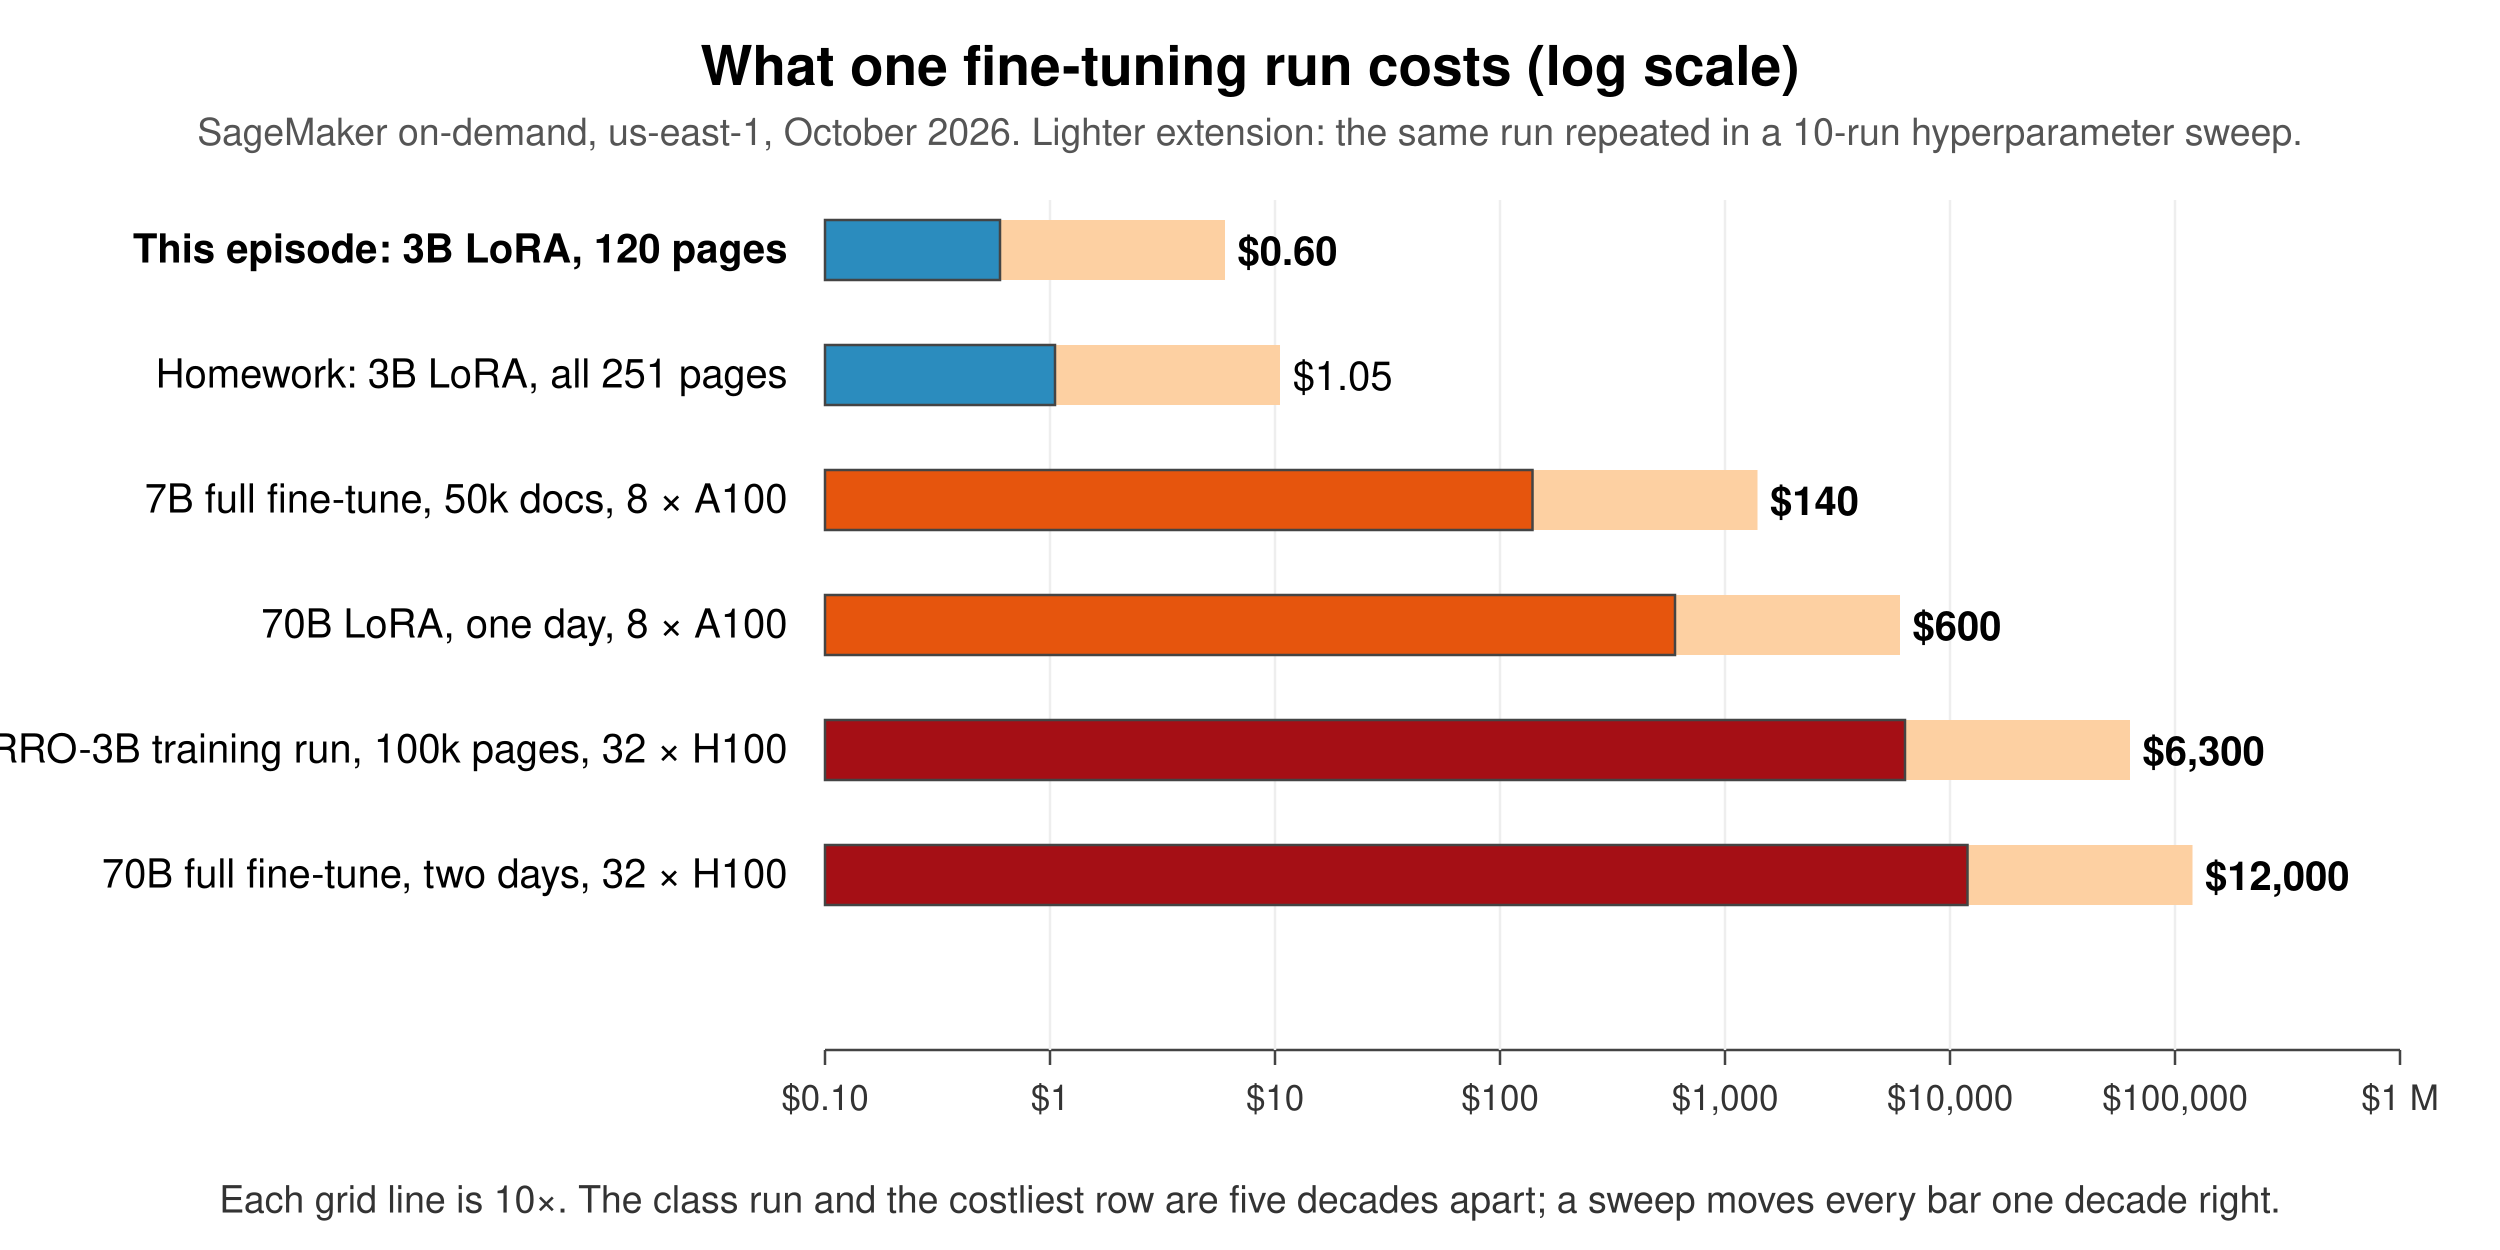
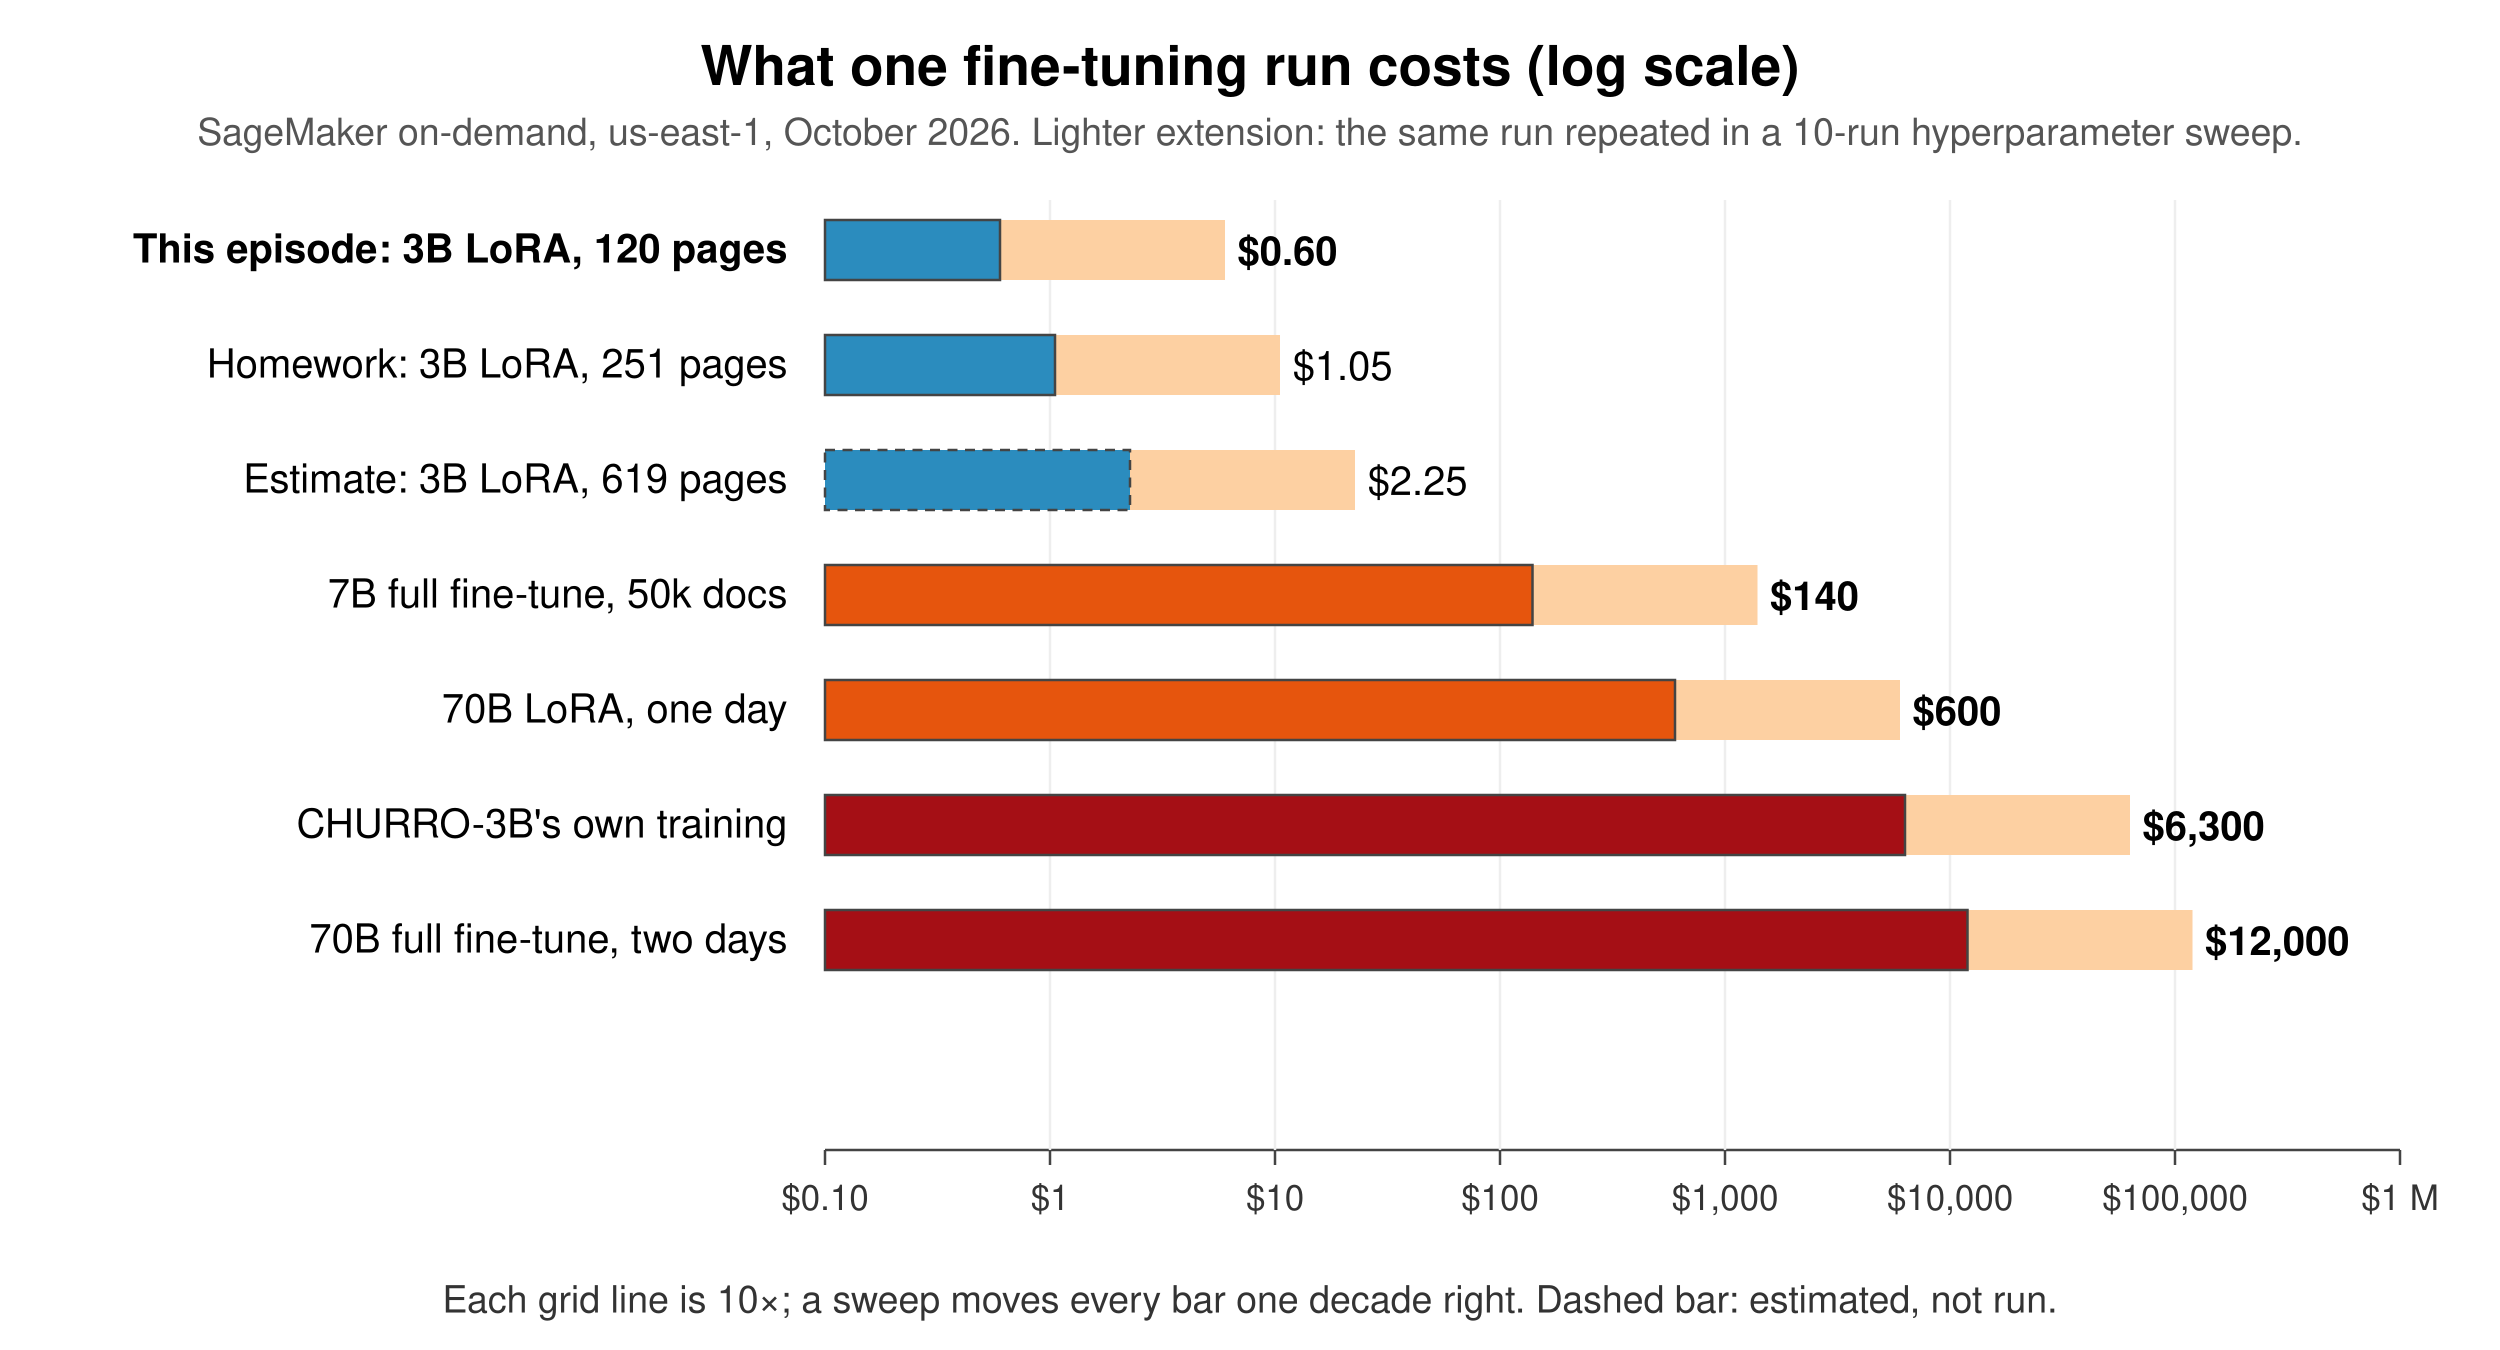
- <svg xmlns="http://www.w3.org/2000/svg" width="1000" height="500" viewBox="0 0 1000 500" font-family="Helvetica, Arial, sans-serif" font-size="16">
-   <rect width="1000" height="500" fill="#ffffff" />
+ <svg xmlns="http://www.w3.org/2000/svg" width="1000" height="540" viewBox="0 0 1000 540" font-family="Helvetica, Arial, sans-serif" font-size="16">
+   <rect width="1000" height="540" fill="#ffffff" />
  <text x="500" y="34" text-anchor="middle" font-weight="bold" font-size="22">What one fine-tuning run costs (log scale)</text>
  <text x="500" y="58" text-anchor="middle" font-size="15" fill="#555">SageMaker on-demand, us-east-1, October 2026. Lighter extension: the same run repeated in a 10-run hyperparameter sweep.</text>
-   <line x1="330" y1="420" x2="960" y2="420" stroke="#444" />
+   <line x1="330" y1="460" x2="960" y2="460" stroke="#444" />
  <g font-size="14" text-anchor="middle" fill="#333">
-     <line x1="330" y1="420" x2="330" y2="426" stroke="#444" />
-     <text x="330" y="444">$0.10</text>
-     <line x1="420" y1="420" x2="420" y2="426" stroke="#444" />
-     <text x="420" y="444">$1</text>
-     <line x1="510" y1="420" x2="510" y2="426" stroke="#444" />
-     <text x="510" y="444">$10</text>
-     <line x1="600" y1="420" x2="600" y2="426" stroke="#444" />
-     <text x="600" y="444">$100</text>
-     <line x1="690" y1="420" x2="690" y2="426" stroke="#444" />
-     <text x="690" y="444">$1,000</text>
-     <line x1="780" y1="420" x2="780" y2="426" stroke="#444" />
-     <text x="780" y="444">$10,000</text>
-     <line x1="870" y1="420" x2="870" y2="426" stroke="#444" />
-     <text x="870" y="444">$100,000</text>
-     <line x1="960" y1="420" x2="960" y2="426" stroke="#444" />
-     <text x="960" y="444">$1 M</text>
+     <line x1="330" y1="460" x2="330" y2="466" stroke="#444" />
+     <text x="330" y="484">$0.10</text>
+     <line x1="420" y1="460" x2="420" y2="466" stroke="#444" />
+     <text x="420" y="484">$1</text>
+     <line x1="510" y1="460" x2="510" y2="466" stroke="#444" />
+     <text x="510" y="484">$10</text>
+     <line x1="600" y1="460" x2="600" y2="466" stroke="#444" />
+     <text x="600" y="484">$100</text>
+     <line x1="690" y1="460" x2="690" y2="466" stroke="#444" />
+     <text x="690" y="484">$1,000</text>
+     <line x1="780" y1="460" x2="780" y2="466" stroke="#444" />
+     <text x="780" y="484">$10,000</text>
+     <line x1="870" y1="460" x2="870" y2="466" stroke="#444" />
+     <text x="870" y="484">$100,000</text>
+     <line x1="960" y1="460" x2="960" y2="466" stroke="#444" />
+     <text x="960" y="484">$1 M</text>
  </g>
  <g stroke="#eee">
-     <line x1="420" y1="80" x2="420" y2="420" />
-     <line x1="510" y1="80" x2="510" y2="420" />
-     <line x1="600" y1="80" x2="600" y2="420" />
-     <line x1="690" y1="80" x2="690" y2="420" />
-     <line x1="780" y1="80" x2="780" y2="420" />
-     <line x1="870" y1="80" x2="870" y2="420" />
+     <line x1="420" y1="80" x2="420" y2="460" />
+     <line x1="510" y1="80" x2="510" y2="460" />
+     <line x1="600" y1="80" x2="600" y2="460" />
+     <line x1="690" y1="80" x2="690" y2="460" />
+     <line x1="780" y1="80" x2="780" y2="460" />
+     <line x1="870" y1="80" x2="870" y2="460" />
  </g>
  <text x="315" y="105" text-anchor="end" font-weight="bold">This episode: 3B LoRA, 120 pages</text>
-   <rect x="330" y="88" width="160" height="24" fill="#fdd0a2" stroke="none" />
+   <rect x="330" y="88" width="160" height="24" fill="#fdd0a2" />
  <rect x="330" y="88" width="70" height="24" fill="#2b8cbe" stroke="#444" />
  <text x="495" y="106" font-weight="bold">$0.60</text>
-   <text x="315" y="155" text-anchor="end">Homework: 3B LoRA, all 251 pages</text>
-   <rect x="330" y="138" width="182" height="24" fill="#fdd0a2" />
-   <rect x="330" y="138" width="92" height="24" fill="#2b8cbe" stroke="#444" />
-   <text x="517" y="156">$1.05</text>
-   <text x="315" y="205" text-anchor="end">7B full fine-tune, 50k docs, 8 × A100</text>
-   <rect x="330" y="188" width="373" height="24" fill="#fdd0a2" />
-   <rect x="330" y="188" width="283" height="24" fill="#e6550d" stroke="#444" />
-   <text x="708" y="206" font-weight="bold">$140</text>
-   <text x="315" y="255" text-anchor="end">70B LoRA, one day, 8 × A100</text>
-   <rect x="330" y="238" width="430" height="24" fill="#fdd0a2" />
-   <rect x="330" y="238" width="340" height="24" fill="#e6550d" stroke="#444" />
-   <text x="765" y="256" font-weight="bold">$600</text>
-   <text x="315" y="305" text-anchor="end">CHURRO-3B training run, 100k pages, 32 × H100</text>
-   <rect x="330" y="288" width="522" height="24" fill="#fdd0a2" />
-   <rect x="330" y="288" width="432" height="24" fill="#a50f15" stroke="#444" />
-   <text x="857" y="306" font-weight="bold">$6,300</text>
-   <text x="315" y="355" text-anchor="end">70B full fine-tune, two days, 32 × H100</text>
-   <rect x="330" y="338" width="547" height="24" fill="#fdd0a2" />
-   <rect x="330" y="338" width="457" height="24" fill="#a50f15" stroke="#444" />
-   <text x="882" y="356" font-weight="bold">$12,000</text>
-   <text x="500" y="485" text-anchor="middle" font-size="15" fill="#333">Each grid line is 10×. The class run and the costliest row are five decades apart; a sweep moves every bar one decade right.</text>
+   <text x="315" y="151" text-anchor="end">Homework: 3B LoRA, 251 pages</text>
+   <rect x="330" y="134" width="182" height="24" fill="#fdd0a2" />
+   <rect x="330" y="134" width="92" height="24" fill="#2b8cbe" stroke="#444" />
+   <text x="517" y="152">$1.05</text>
+   <text x="315" y="197" text-anchor="end">Estimate: 3B LoRA, 619 pages</text>
+   <rect x="330" y="180" width="212" height="24" fill="#fdd0a2" />
+   <rect x="330" y="180" width="122" height="24" fill="#2b8cbe" stroke="#444" stroke-dasharray="4 3" />
+   <text x="547" y="198">$2.25</text>
+   <text x="315" y="243" text-anchor="end">7B full fine-tune, 50k docs</text>
+   <rect x="330" y="226" width="373" height="24" fill="#fdd0a2" />
+   <rect x="330" y="226" width="283" height="24" fill="#e6550d" stroke="#444" />
+   <text x="708" y="244" font-weight="bold">$140</text>
+   <text x="315" y="289" text-anchor="end">70B LoRA, one day</text>
+   <rect x="330" y="272" width="430" height="24" fill="#fdd0a2" />
+   <rect x="330" y="272" width="340" height="24" fill="#e6550d" stroke="#444" />
+   <text x="765" y="290" font-weight="bold">$600</text>
+   <text x="315" y="335" text-anchor="end">CHURRO-3B's own training</text>
+   <rect x="330" y="318" width="522" height="24" fill="#fdd0a2" />
+   <rect x="330" y="318" width="432" height="24" fill="#a50f15" stroke="#444" />
+   <text x="857" y="336" font-weight="bold">$6,300</text>
+   <text x="315" y="381" text-anchor="end">70B full fine-tune, two days</text>
+   <rect x="330" y="364" width="547" height="24" fill="#fdd0a2" />
+   <rect x="330" y="364" width="457" height="24" fill="#a50f15" stroke="#444" />
+   <text x="882" y="382" font-weight="bold">$12,000</text>
+   <text x="500" y="525" text-anchor="middle" font-size="15" fill="#333">Each grid line is 10×; a sweep moves every bar one decade right. Dashed bar: estimated, not run.</text>
</svg>
